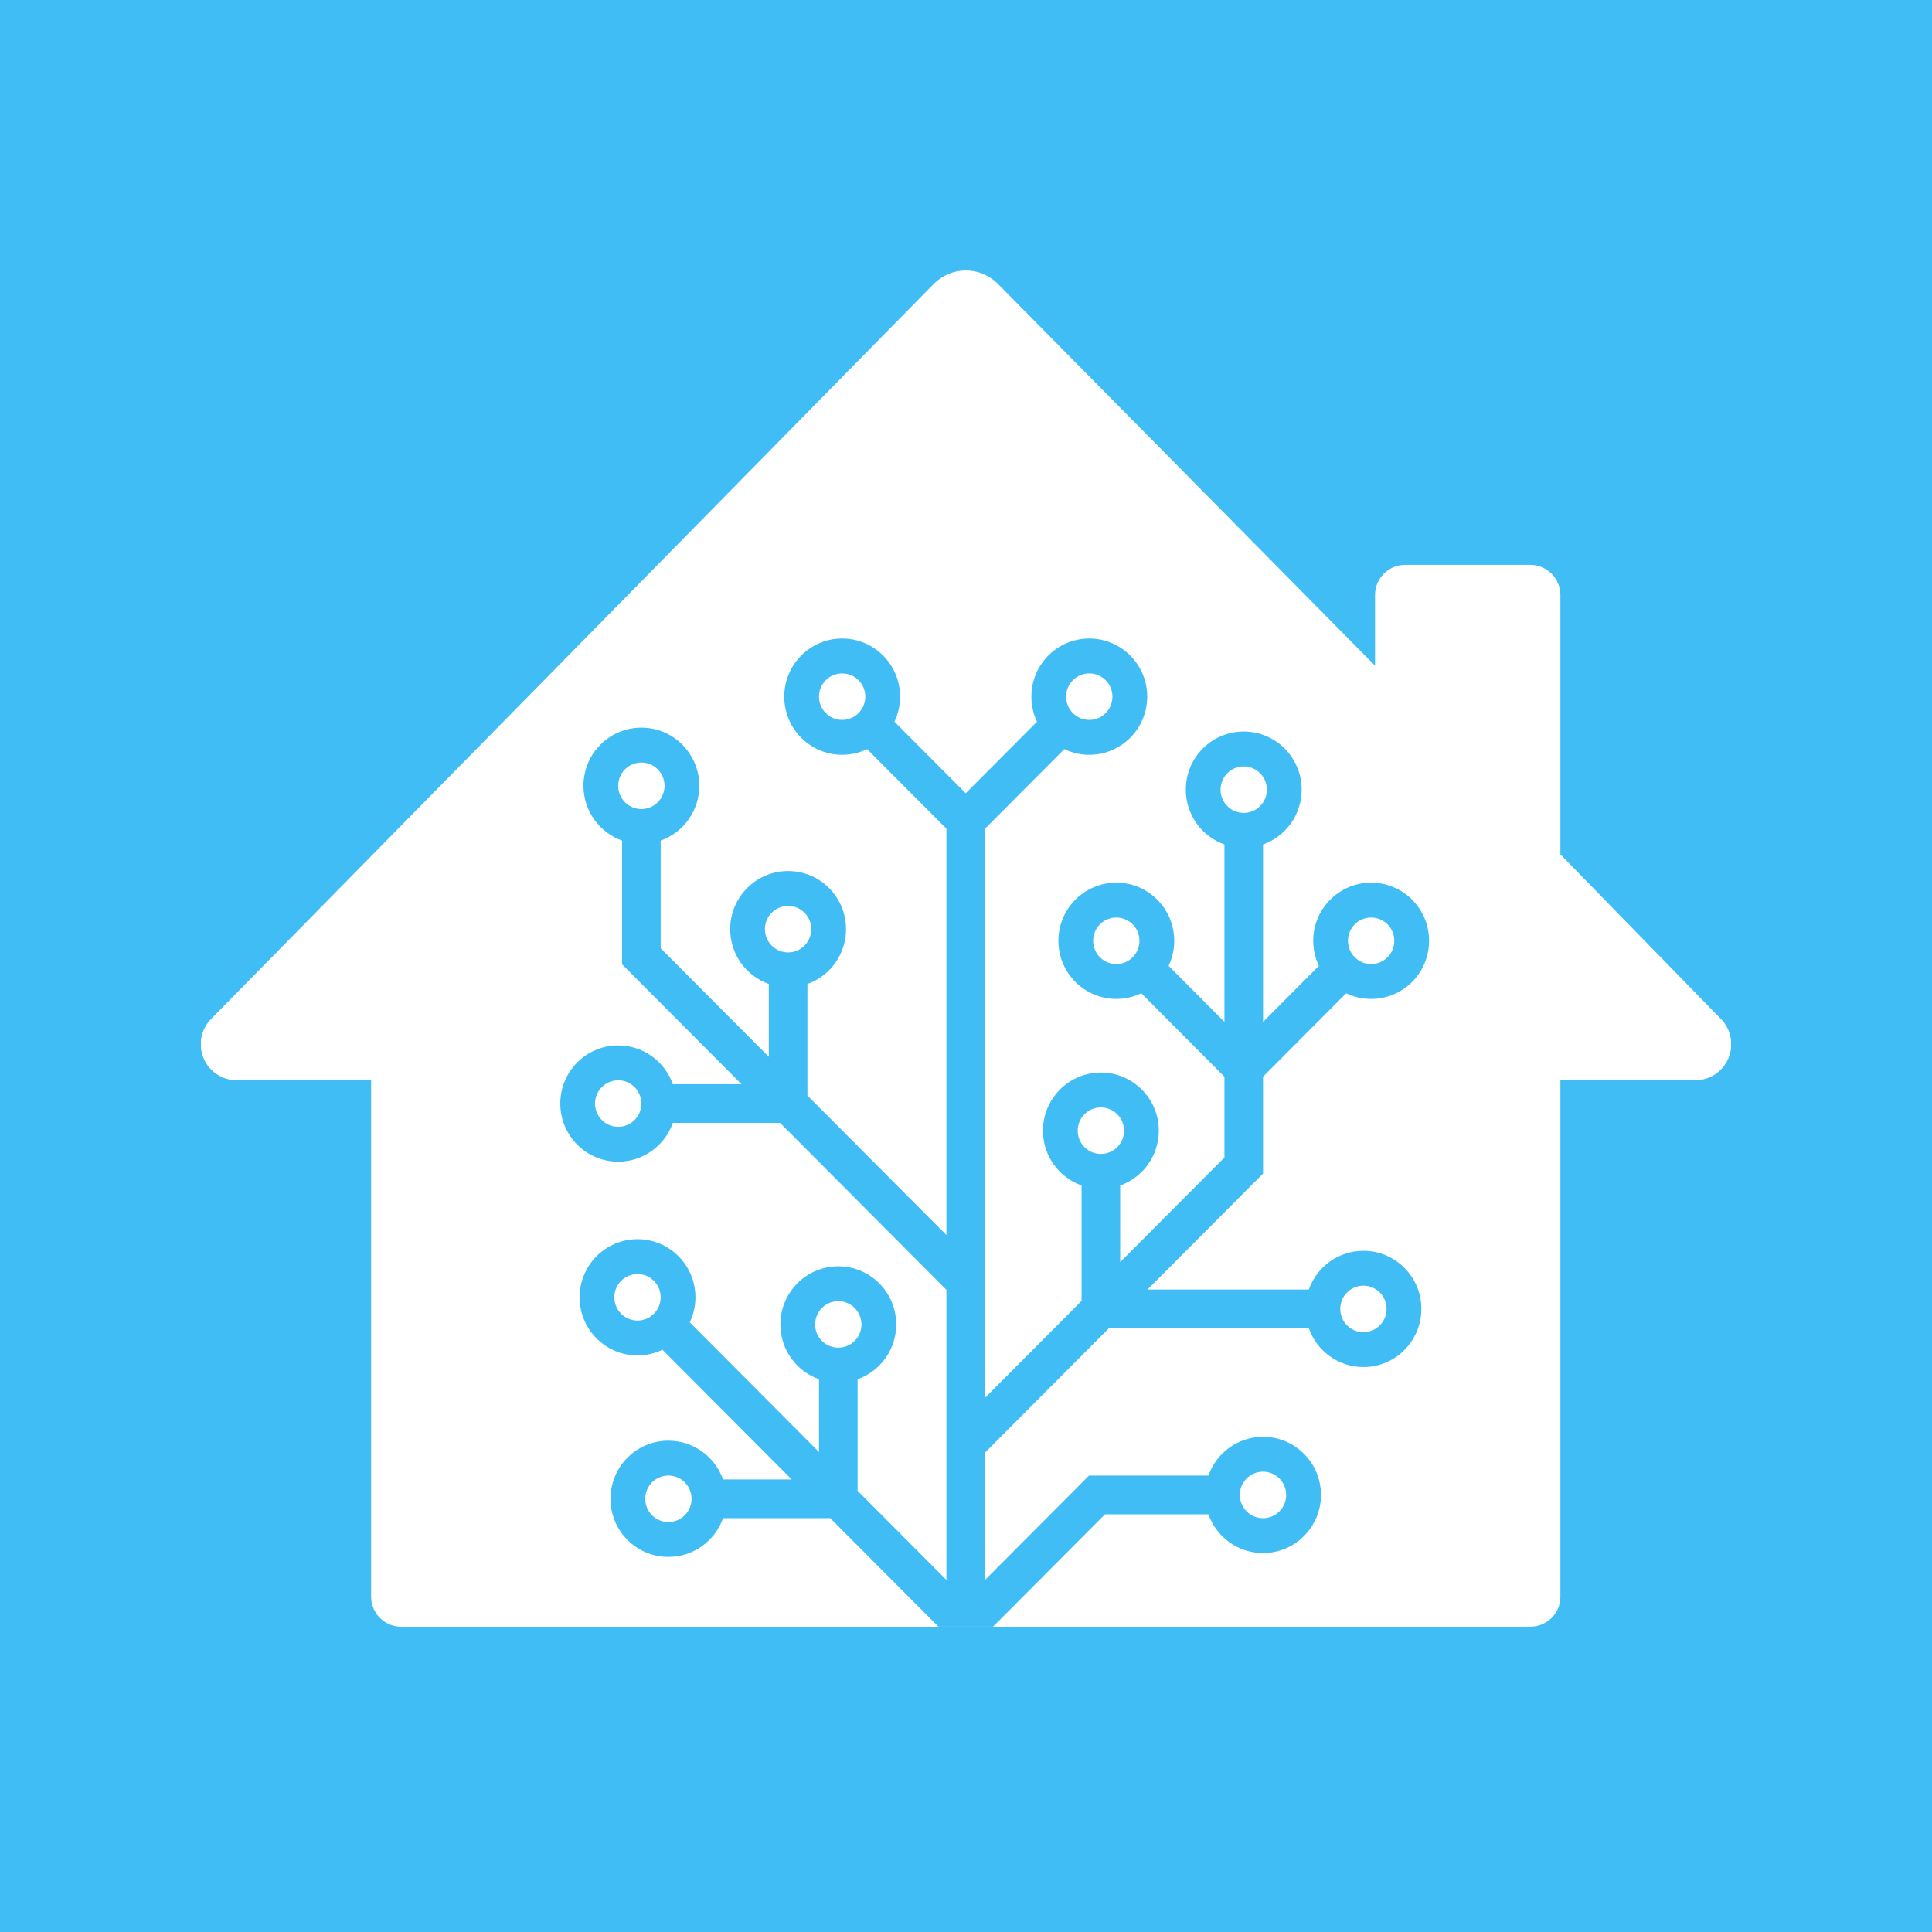
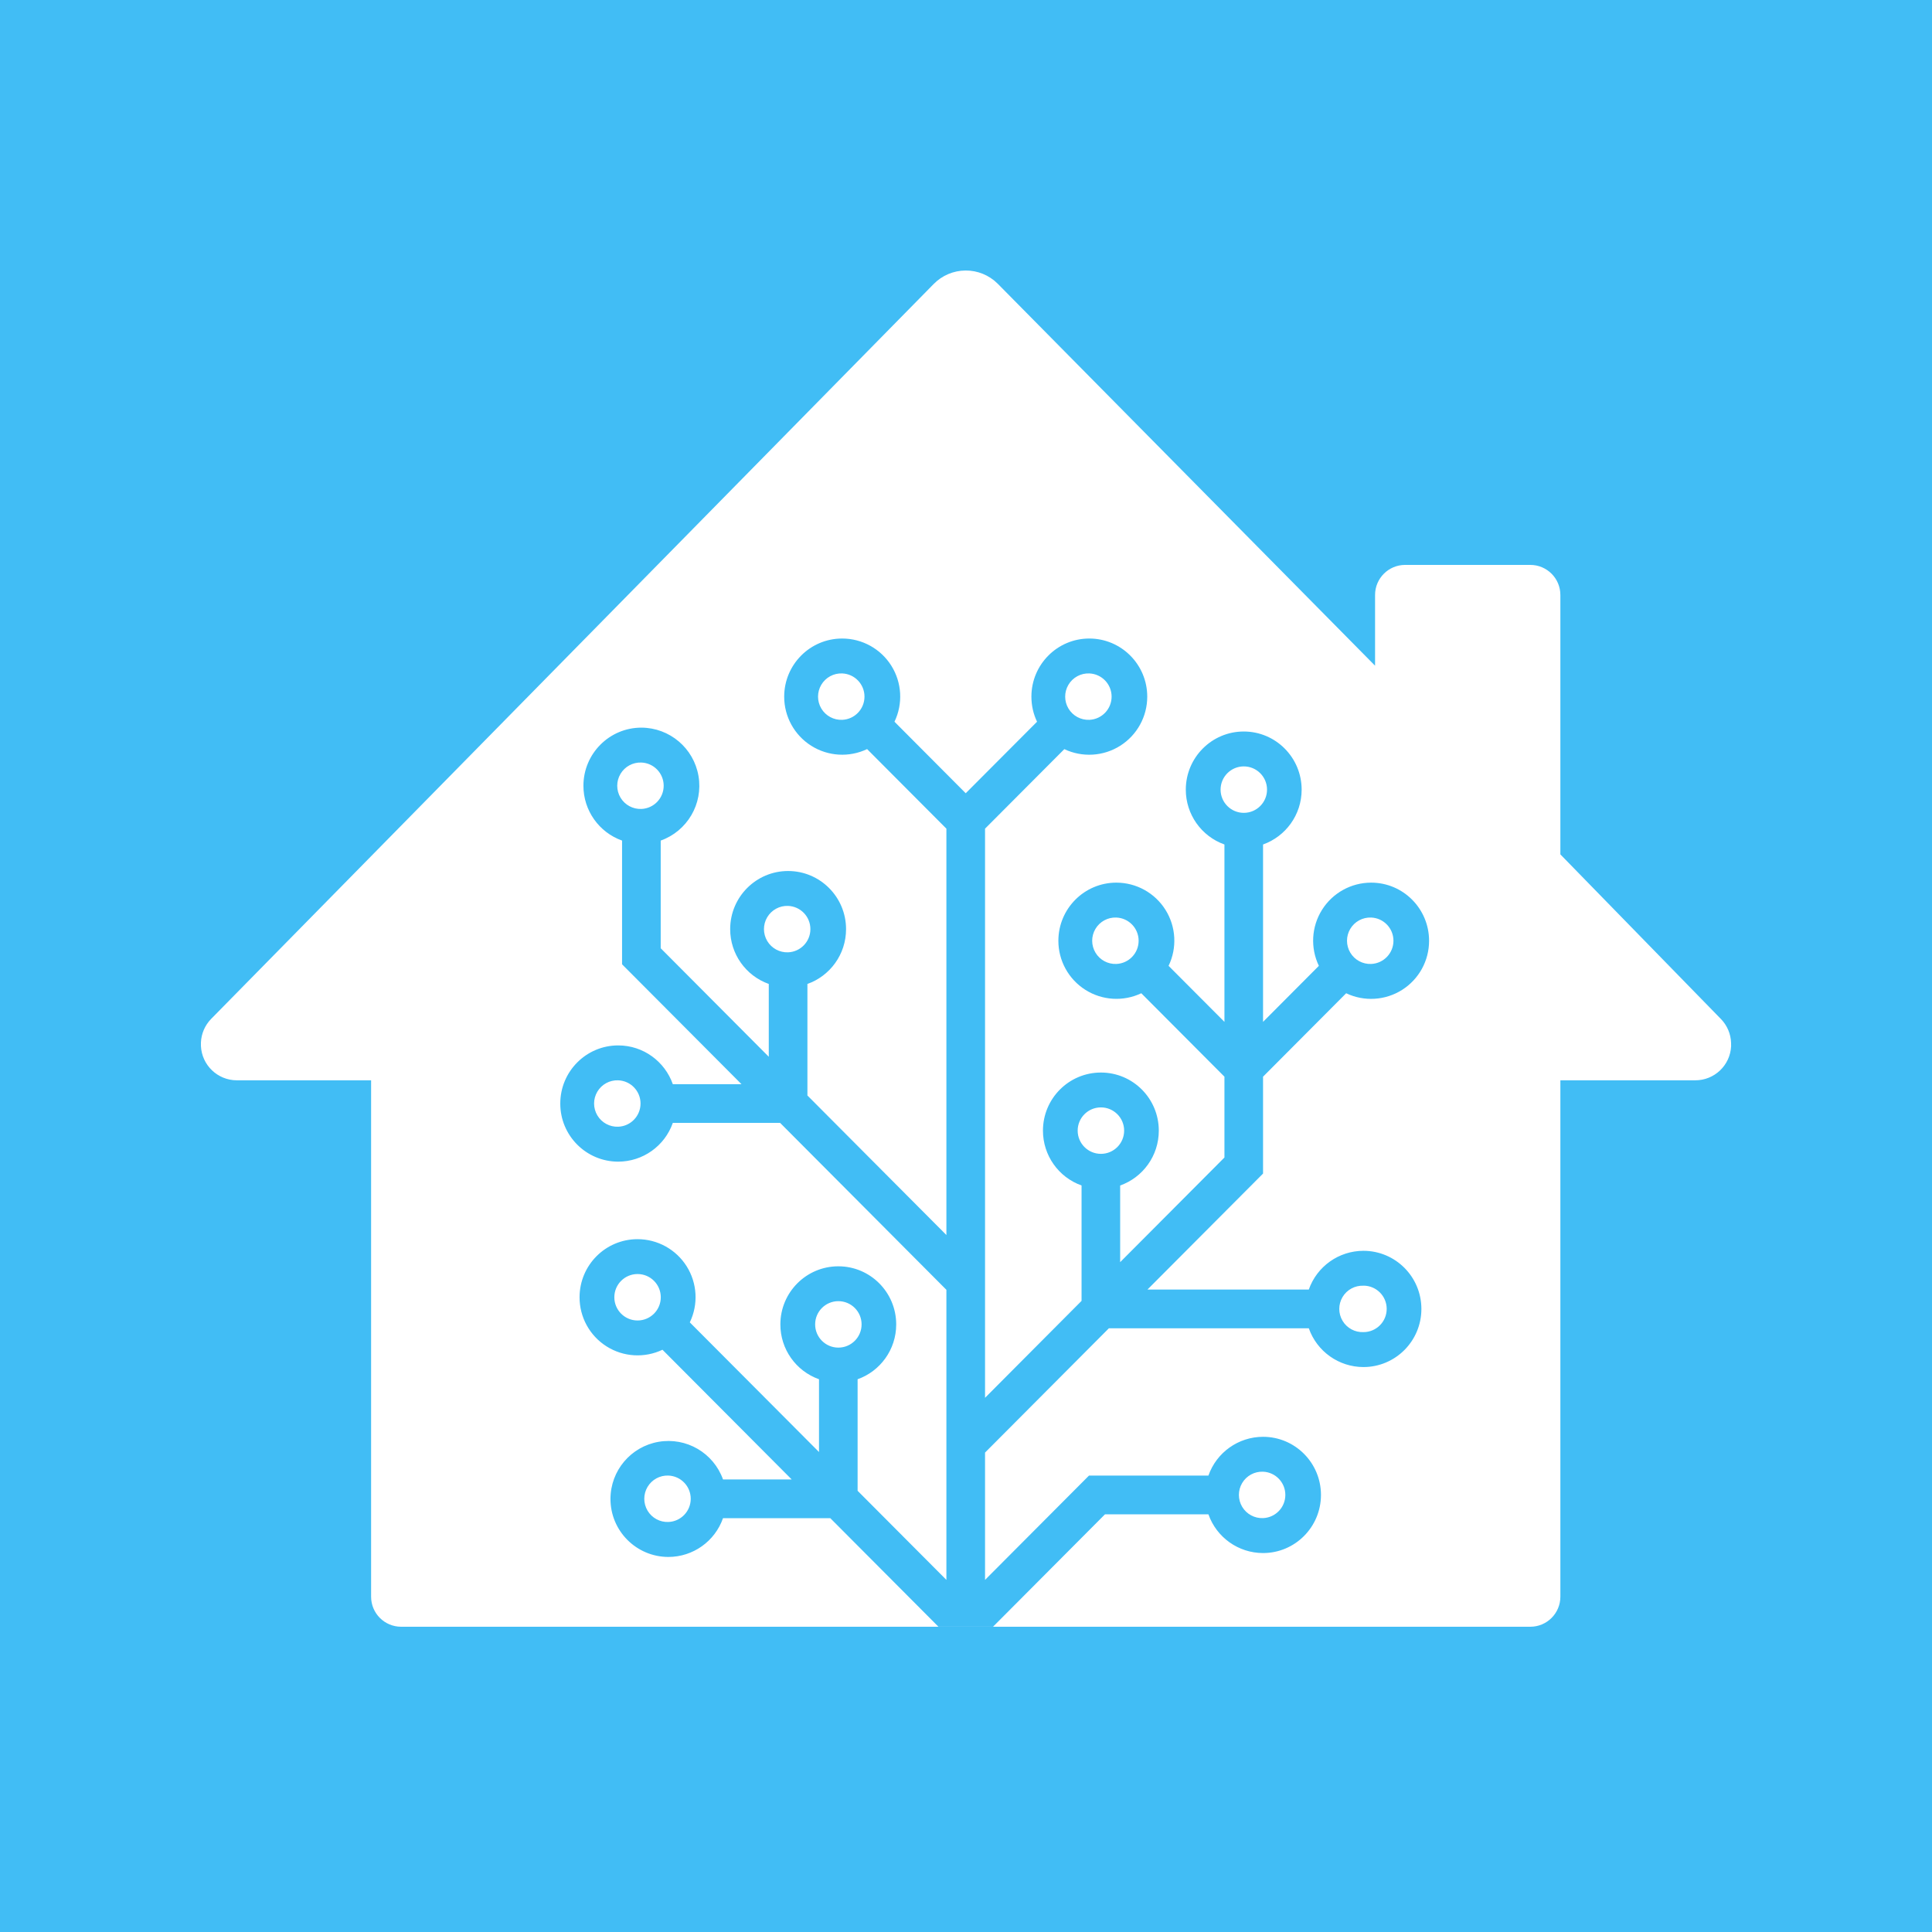
- <svg xmlns="http://www.w3.org/2000/svg" xmlns:xlink="http://www.w3.org/1999/xlink" viewBox="0 0 48 48">
-   <defs>
-     <path id="a" d="M44.041 343.22V209.58H9.288a9.333 9.333 0 0 1-6.655-15.876l187.01-190.21c4.517-4.594 11.903-4.657 16.498-.14l.12.12 97.601 98.794V83.971a7.778 7.778 0 0 1 7.778-7.778h32.41a7.778 7.778 0 0 1 7.779 7.778v67.138l41.568 42.618a9.333 9.333 0 0 1-6.682 15.85h-34.886v133.64a7.778 7.778 0 0 1-7.778 7.778H51.821a7.778 7.778 0 0 1-7.778-7.778zm206.39-163.26a15.029 15.029 0 0 0 1.46-6.486c0-8.308-6.71-15.043-14.989-15.043-8.278 0-14.989 6.735-14.989 15.043s6.711 15.044 14.99 15.044c2.314 0 4.505-.527 6.462-1.467l21.518 21.596v20.918l-26.981 27.078v-19.84a15.046 15.046 0 0 0 9.993-14.187c0-8.308-6.711-15.044-14.99-15.044-8.278 0-14.99 6.736-14.99 15.044 0 6.55 4.172 12.122 9.994 14.187v29.868l-24.983 25.073v-147.28l20.519-20.592a14.886 14.886 0 0 0 6.462 1.466c8.279 0 14.99-6.735 14.99-15.044 0-8.308-6.711-15.043-14.99-15.043-8.278 0-14.989 6.735-14.989 15.043 0 2.323.524 4.522 1.46 6.486l-18.448 18.515-18.449-18.515a15.029 15.029 0 0 0 1.46-6.486c0-8.308-6.71-15.043-14.989-15.043-8.278 0-14.989 6.735-14.989 15.043 0 8.309 6.711 15.044 14.99 15.044 2.314 0 4.505-.527 6.462-1.466l20.518 20.592v105.16l-35.974-36.104v-28.865a15.046 15.046 0 0 0 9.993-14.187c0-8.309-6.711-15.044-14.99-15.044-8.278 0-14.99 6.735-14.99 15.044 0 6.55 4.172 12.122 9.994 14.187v18.837l-27.98-28.081v-27.863a15.046 15.046 0 0 0 9.993-14.187c0-8.308-6.711-15.044-14.99-15.044-8.278 0-14.99 6.736-14.99 15.044 0 6.55 4.172 12.122 9.994 14.187v32.017l30.907 31.018h-17.77c-2.058-5.843-7.61-10.029-14.137-10.029-8.278 0-14.99 6.735-14.99 15.043 0 8.309 6.712 15.044 14.99 15.044 6.527 0 12.08-4.186 14.137-10.03h27.763l43.04 43.196v75.074l-22.983-23.066v-28.866a15.046 15.046 0 0 0 9.993-14.187c0-8.308-6.711-15.043-14.99-15.043-8.278 0-14.99 6.735-14.99 15.043 0 6.55 4.172 12.122 9.994 14.187v18.837l-33.439-33.558a15.029 15.029 0 0 0 1.461-6.486c0-8.308-6.71-15.043-14.99-15.043-8.278 0-14.989 6.735-14.989 15.043s6.711 15.043 14.99 15.043c2.314 0 4.506-.526 6.462-1.466l33.439 33.559h-17.77c-2.058-5.843-7.61-10.03-14.137-10.03-8.278 0-14.99 6.736-14.99 15.044s6.712 15.043 14.99 15.043c6.527 0 12.079-4.186 14.137-10.029h27.763l27.98 28.081h14.132l28.98-29.083h26.763c2.058 5.842 7.61 10.028 14.137 10.028 8.278 0 14.99-6.735 14.99-15.043s-6.712-15.043-14.99-15.043c-6.527 0-12.079 4.186-14.137 10.029h-30.902l-26.91 27.006V305.93l32.049-32.164h51.746c2.058 5.843 7.61 10.029 14.136 10.029 8.279 0 14.99-6.735 14.99-15.043 0-8.309-6.711-15.044-14.99-15.044-6.526 0-12.078 4.186-14.136 10.03h-41.755l29.908-30.016V208.65l21.517-21.596a14.886 14.886 0 0 0 6.463 1.467c8.278 0 14.99-6.736 14.99-15.044s-6.712-15.043-14.99-15.043-14.99 6.735-14.99 15.043c0 2.323.525 4.522 1.461 6.486l-14.451 14.504V148.55a15.046 15.046 0 0 0 9.993-14.187c0-8.309-6.711-15.044-14.99-15.044-8.278 0-14.99 6.735-14.99 15.044 0 6.55 4.172 12.122 9.994 14.187v45.915zm-129.45 143.95c-3.311 0-5.996-2.694-5.996-6.017s2.685-6.017 5.996-6.017c3.312 0 5.996 2.694 5.996 6.017s-2.684 6.017-5.996 6.017zm43.97-45.13c-3.312 0-5.997-2.694-5.997-6.017s2.685-6.017 5.996-6.017c3.312 0 5.996 2.694 5.996 6.017s-2.684 6.017-5.996 6.017zm-51.964-7.02c-3.312 0-5.996-2.694-5.996-6.017s2.684-6.017 5.996-6.017c3.311 0 5.996 2.694 5.996 6.017s-2.685 6.017-5.996 6.017zm-4.997-50.144c-3.311 0-5.995-2.694-5.995-6.018 0-3.323 2.684-6.017 5.995-6.017 3.312 0 5.996 2.694 5.996 6.017 0 3.324-2.684 6.018-5.996 6.018zm124.91 7.02c-3.311 0-5.995-2.694-5.995-6.017 0-3.324 2.684-6.018 5.995-6.018 3.312 0 5.996 2.694 5.996 6.018 0 3.323-2.684 6.017-5.996 6.017zm67.952 46.133c-3.311 0-5.995-2.694-5.995-6.017 0-3.324 2.684-6.018 5.995-6.018 3.312 0 5.996 2.694 5.996 6.018 0 3.323-2.684 6.017-5.996 6.017zm-25.981 48.138c-3.312 0-5.996-2.694-5.996-6.017s2.684-6.017 5.996-6.017c3.311 0 5.996 2.694 5.996 6.017s-2.685 6.017-5.996 6.017zm27.98-143.41c-3.311 0-5.996-2.695-5.996-6.018s2.685-6.017 5.996-6.017 5.996 2.694 5.996 6.017-2.685 6.018-5.996 6.018zm-32.977-39.113c-3.311 0-5.996-2.694-5.996-6.017 0-3.324 2.685-6.018 5.996-6.018 3.312 0 5.996 2.694 5.996 6.018 0 3.323-2.684 6.017-5.996 6.017zm-39.972-24.07c-3.311 0-5.995-2.693-5.995-6.017 0-3.323 2.684-6.017 5.995-6.017 3.312 0 5.996 2.694 5.996 6.017 0 3.324-2.684 6.018-5.996 6.018zm-63.955 0c-3.31 0-5.995-2.693-5.995-6.017 0-3.323 2.684-6.017 5.995-6.017 3.312 0 5.996 2.694 5.996 6.017 0 3.324-2.684 6.018-5.996 6.018zm-51.963 23.067c-3.311 0-5.996-2.694-5.996-6.017 0-3.324 2.685-6.018 5.996-6.018s5.996 2.694 5.996 6.018c0 3.323-2.685 6.017-5.996 6.017zm37.973 37.107c-3.311 0-5.995-2.694-5.995-6.017 0-3.324 2.684-6.018 5.995-6.018 3.312 0 5.996 2.694 5.996 6.018 0 3.323-2.684 6.017-5.996 6.017zm84.94 3.009c-3.31 0-5.995-2.695-5.995-6.018s2.684-6.017 5.995-6.017c3.312 0 5.996 2.694 5.996 6.017s-2.684 6.018-5.996 6.018z" />
-   </defs>
-   <path fill="#41bdf5" fill-rule="evenodd" d="M0 0h48v48H0z" />
-   <g fill="#fff" fill-rule="evenodd" stroke-width="10.417" transform="matrix(.096 0 0 .096 4.992 6.72)">
-     <mask id="b">
-       <use xlink:href="#a" />
-     </mask>
-     <g stroke-width="108.51" mask="url(#b)">
-       <path d="M0 0h396v351H0z" />
-     </g>
+ <svg xmlns="http://www.w3.org/2000/svg" viewBox="0 0 48 48">
+   <g fill-rule="evenodd">
+     <path fill="#41bdf5" d="M0 0h48v48H0z" />
+     <path fill="#fff" d="M23.987 6.721a1.117 1.117 0 0 0-.79.335L5.244 25.316a.894.894 0 0 0-.252.584v.087a.894.894 0 0 0 .891.853H9.22v12.83c0 .412.334.746.746.746H38.02a.747.747 0 0 0 .747-.746V26.84h3.35a.89.89 0 0 0 .892-.846l-.001-.088a.889.889 0 0 0-.25-.587l-3.991-4.092v-6.445a.747.747 0 0 0-.747-.747H34.91a.747.747 0 0 0-.747.747v1.757l-9.37-9.485-.011-.011a1.116 1.116 0 0 0-.795-.322zm-3.063 9.143a1.442 1.442 0 0 1 1.299 2.067l1.77 1.777 1.772-1.777c-.09-.189-.14-.4-.14-.623 0-.797.644-1.444 1.438-1.444.795 0 1.44.647 1.44 1.444a1.442 1.442 0 0 1-2.06 1.304l-1.97 1.976v14.14l2.398-2.408v-2.867a1.445 1.445 0 0 1-.959-1.362c0-.798.644-1.444 1.44-1.444s1.438.646 1.438 1.444c0 .629-.4 1.164-.96 1.362v1.905l2.591-2.6V26.75l-2.066-2.073a1.442 1.442 0 0 1-2.06-1.303c0-.798.645-1.445 1.44-1.445a1.441 1.441 0 0 1 1.298 2.067l1.388 1.392v-4.407a1.445 1.445 0 0 1-.96-1.362c0-.798.645-1.445 1.44-1.445.794 0 1.438.647 1.438 1.445 0 .628-.4 1.163-.959 1.362v4.407l1.387-1.392a1.442 1.442 0 0 1 1.299-2.067c.795 0 1.439.647 1.439 1.445a1.441 1.441 0 0 1-2.06 1.303L31.38 26.75v2.407l-2.871 2.881h4.008a1.44 1.44 0 0 1 1.357-.962c.795 0 1.44.646 1.44 1.444s-.645 1.444-1.44 1.444a1.44 1.44 0 0 1-1.357-.963H27.55l-3.077 3.088v3.163l2.583-2.592h2.967a1.44 1.44 0 0 1 1.357-.963c.795 0 1.439.647 1.439 1.444s-.644 1.444-1.439 1.444a1.44 1.44 0 0 1-1.357-.962h-2.57l-2.781 2.792h-1.357l-2.686-2.696h-2.666a1.44 1.44 0 0 1-1.357.963 1.441 1.441 0 0 1-1.439-1.444 1.44 1.44 0 0 1 2.796-.482h1.706l-3.21-3.222a1.441 1.441 0 0 1-2.06-1.303c0-.798.645-1.444 1.44-1.444a1.441 1.441 0 0 1 1.299 2.067l3.21 3.221v-1.808a1.444 1.444 0 0 1-.96-1.362c0-.798.645-1.444 1.44-1.444.794 0 1.438.646 1.438 1.444 0 .629-.4 1.164-.959 1.362v2.771l2.206 2.214v-7.207l-4.131-4.147h-2.666a1.44 1.44 0 0 1-1.357.963 1.441 1.441 0 0 1-1.439-1.444c0-.797.644-1.444 1.439-1.444.627 0 1.16.402 1.357.963h1.706l-2.967-2.978v-3.074a1.445 1.445 0 0 1-.96-1.362c0-.797.645-1.444 1.44-1.444a1.445 1.445 0 0 1 .48 2.806v2.675l2.685 2.696v-1.809a1.444 1.444 0 0 1-.959-1.362c0-.797.644-1.444 1.439-1.444s1.44.647 1.44 1.444c0 .63-.401 1.164-.96 1.362v2.771l3.453 3.467V20.588l-1.97-1.977a1.441 1.441 0 0 1-2.06-1.303c.001-.798.645-1.444 1.44-1.444zm0 .867a.577.577 0 1 0 .002 1.153.577.577 0 0 0-.002-1.153zm6.14 0a.577.577 0 1 0 .002 1.153.577.577 0 0 0-.003-1.153zm-11.129 2.214a.577.577 0 1 0 .002 1.153.577.577 0 0 0-.002-1.153zm14.966.096a.577.577 0 1 0 .002 1.154.577.577 0 0 0-.002-1.154zm-11.32 3.466a.577.577 0 1 0 .001 1.153.577.577 0 0 0-.002-1.153zm8.154.289a.577.577 0 1 0 .002 1.153.577.577 0 0 0-.002-1.153zm6.331 0a.577.577 0 1 0 .002 1.153.577.577 0 0 0-.002-1.153zM15.36 26.84a.577.577 0 1 0 .002 1.153.577.577 0 0 0-.002-1.153zm11.99.673a.577.577 0 1 0 .003 1.154.577.577 0 0 0-.002-1.154zm-11.511 4.14a.577.577 0 1 0 .002 1.154.577.577 0 0 0-.002-1.154zm18.035.29a.577.577 0 1 0 .002 1.153.577.577 0 0 0-.002-1.154zm-13.046.384a.577.577 0 1 0 .002 1.154.577.577 0 0 0-.002-1.154zm10.552 4.237a.577.577 0 1 0 .002 1.153.577.577 0 0 0-.002-1.153zm-14.773.096a.577.577 0 1 0 .002 1.153.577.577 0 0 0-.002-1.153z" />
  </g>
</svg>
